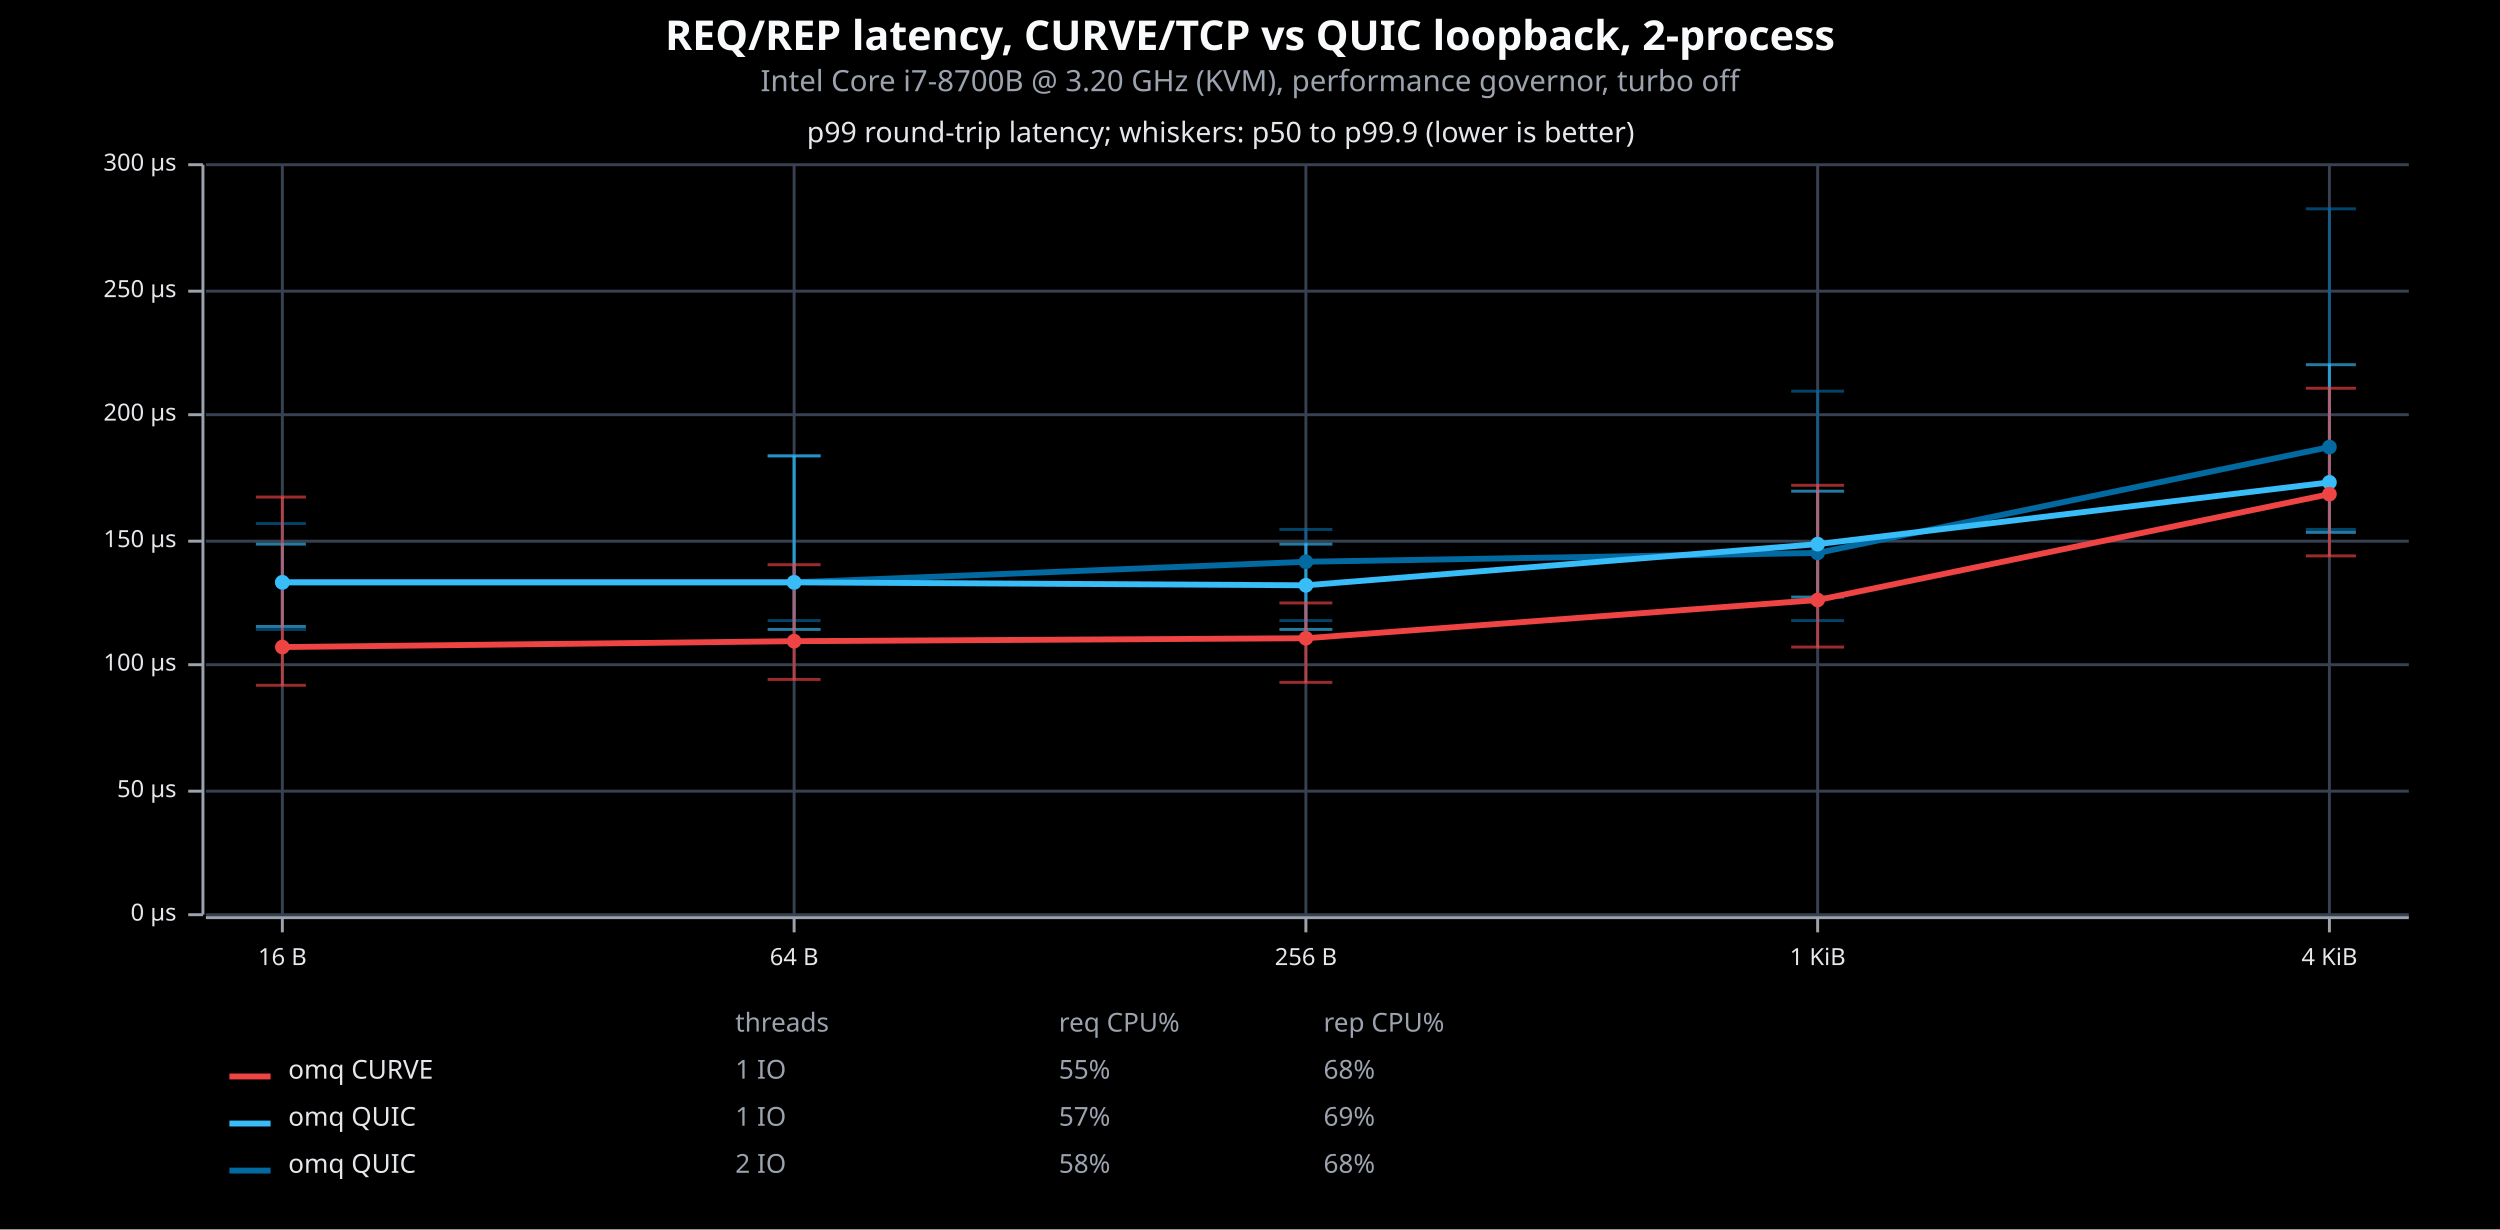
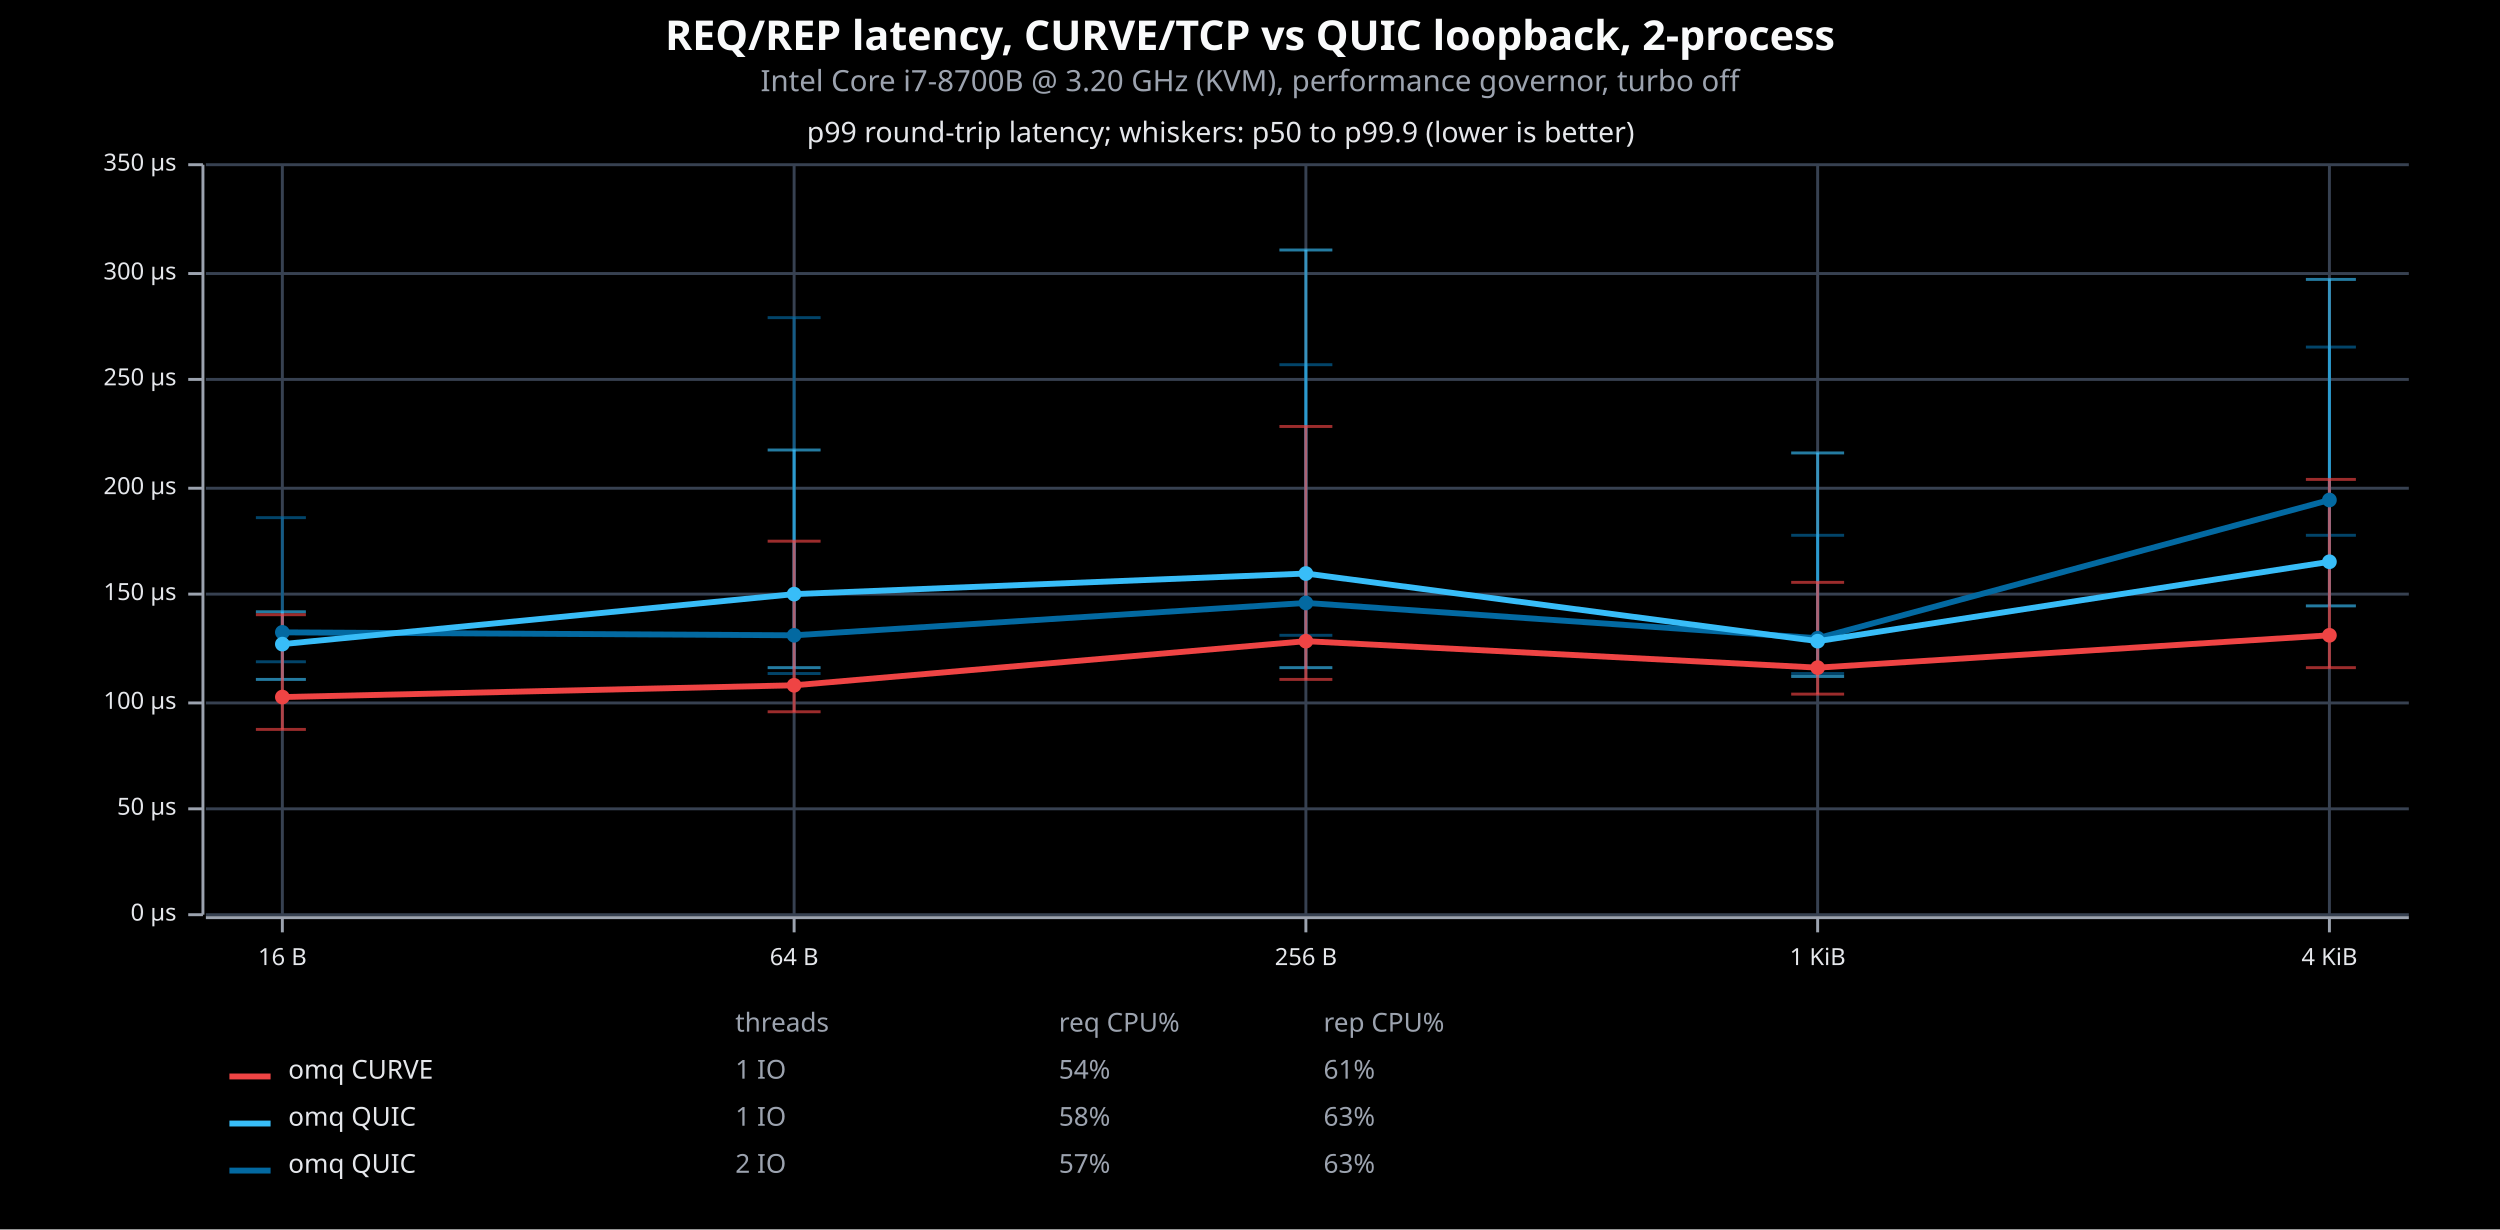
<svg xmlns="http://www.w3.org/2000/svg" viewBox="0 0 850 418" font-family="system-ui, -apple-system, sans-serif">
  <rect x="0" y="0" width="850" height="418" opacity="1" fill="#000000" stroke="none" />
  <text x="425" y="17" text-anchor="middle" font-family="sans-serif" font-size="14" font-weight="bold" fill="#F9FAFB">REQ/REP latency, CURVE/TCP vs QUIC loopback, 2-process</text>
  <text x="425" y="31" text-anchor="middle" font-family="sans-serif" font-size="10" fill="#9CA3AF">Intel Core i7-8700B @ 3.20 GHz (KVM), performance governor, turbo off</text>
  <text x="415" y="41" dy="0.76em" text-anchor="middle" font-family="sans-serif" font-size="9.677" opacity="1" fill="#E5E7EB">
p99 round-trip latency; whiskers: p50 to p99.9 (lower is better)
</text>
  <line opacity="1" stroke="#374151" stroke-width="1" x1="96" y1="311" x2="96" y2="56" />
  <line opacity="1" stroke="#374151" stroke-width="1" x1="270" y1="311" x2="270" y2="56" />
  <line opacity="1" stroke="#374151" stroke-width="1" x1="444" y1="311" x2="444" y2="56" />
  <line opacity="1" stroke="#374151" stroke-width="1" x1="618" y1="311" x2="618" y2="56" />
  <line opacity="1" stroke="#374151" stroke-width="1" x1="792" y1="311" x2="792" y2="56" />
  <line opacity="1" stroke="#374151" stroke-width="1" x1="70" y1="311" x2="819" y2="311" />
-   <line opacity="1" stroke="#374151" stroke-width="1" x1="70" y1="269" x2="819" y2="269" />
-   <line opacity="1" stroke="#374151" stroke-width="1" x1="70" y1="226" x2="819" y2="226" />
-   <line opacity="1" stroke="#374151" stroke-width="1" x1="70" y1="184" x2="819" y2="184" />
-   <line opacity="1" stroke="#374151" stroke-width="1" x1="70" y1="141" x2="819" y2="141" />
-   <line opacity="1" stroke="#374151" stroke-width="1" x1="70" y1="99" x2="819" y2="99" />
+   <line opacity="1" stroke="#374151" stroke-width="1" x1="70" y1="275" x2="819" y2="275" />
+   <line opacity="1" stroke="#374151" stroke-width="1" x1="70" y1="239" x2="819" y2="239" />
+   <line opacity="1" stroke="#374151" stroke-width="1" x1="70" y1="202" x2="819" y2="202" />
+   <line opacity="1" stroke="#374151" stroke-width="1" x1="70" y1="166" x2="819" y2="166" />
+   <line opacity="1" stroke="#374151" stroke-width="1" x1="70" y1="129" x2="819" y2="129" />
+   <line opacity="1" stroke="#374151" stroke-width="1" x1="70" y1="93" x2="819" y2="93" />
  <line opacity="1" stroke="#374151" stroke-width="1" x1="70" y1="56" x2="819" y2="56" />
  <polyline fill="none" opacity="1" stroke="#9CA3AF" stroke-width="1" points="69,56 69,311 " />
  <text x="60" y="311" dy="0.5ex" text-anchor="end" font-family="sans-serif" font-size="8.065" opacity="1" fill="#E5E7EB">
0 μs
</text>
  <polyline fill="none" opacity="1" stroke="#9CA3AF" stroke-width="1" points="64,311 69,311 " />
-   <text x="60" y="269" dy="0.5ex" text-anchor="end" font-family="sans-serif" font-size="8.065" opacity="1" fill="#E5E7EB">
+   <text x="60" y="275" dy="0.5ex" text-anchor="end" font-family="sans-serif" font-size="8.065" opacity="1" fill="#E5E7EB">
50 μs
</text>
-   <polyline fill="none" opacity="1" stroke="#9CA3AF" stroke-width="1" points="64,269 69,269 " />
-   <text x="60" y="226" dy="0.5ex" text-anchor="end" font-family="sans-serif" font-size="8.065" opacity="1" fill="#E5E7EB">
+   <polyline fill="none" opacity="1" stroke="#9CA3AF" stroke-width="1" points="64,275 69,275 " />
+   <text x="60" y="239" dy="0.5ex" text-anchor="end" font-family="sans-serif" font-size="8.065" opacity="1" fill="#E5E7EB">
100 μs
</text>
-   <polyline fill="none" opacity="1" stroke="#9CA3AF" stroke-width="1" points="64,226 69,226 " />
-   <text x="60" y="184" dy="0.5ex" text-anchor="end" font-family="sans-serif" font-size="8.065" opacity="1" fill="#E5E7EB">
+   <polyline fill="none" opacity="1" stroke="#9CA3AF" stroke-width="1" points="64,239 69,239 " />
+   <text x="60" y="202" dy="0.5ex" text-anchor="end" font-family="sans-serif" font-size="8.065" opacity="1" fill="#E5E7EB">
150 μs
</text>
-   <polyline fill="none" opacity="1" stroke="#9CA3AF" stroke-width="1" points="64,184 69,184 " />
-   <text x="60" y="141" dy="0.5ex" text-anchor="end" font-family="sans-serif" font-size="8.065" opacity="1" fill="#E5E7EB">
+   <polyline fill="none" opacity="1" stroke="#9CA3AF" stroke-width="1" points="64,202 69,202 " />
+   <text x="60" y="166" dy="0.5ex" text-anchor="end" font-family="sans-serif" font-size="8.065" opacity="1" fill="#E5E7EB">
200 μs
</text>
-   <polyline fill="none" opacity="1" stroke="#9CA3AF" stroke-width="1" points="64,141 69,141 " />
-   <text x="60" y="99" dy="0.5ex" text-anchor="end" font-family="sans-serif" font-size="8.065" opacity="1" fill="#E5E7EB">
+   <polyline fill="none" opacity="1" stroke="#9CA3AF" stroke-width="1" points="64,166 69,166 " />
+   <text x="60" y="129" dy="0.5ex" text-anchor="end" font-family="sans-serif" font-size="8.065" opacity="1" fill="#E5E7EB">
250 μs
</text>
-   <polyline fill="none" opacity="1" stroke="#9CA3AF" stroke-width="1" points="64,99 69,99 " />
+   <polyline fill="none" opacity="1" stroke="#9CA3AF" stroke-width="1" points="64,129 69,129 " />
+   <text x="60" y="93" dy="0.5ex" text-anchor="end" font-family="sans-serif" font-size="8.065" opacity="1" fill="#E5E7EB">
+ 300 μs
+ </text>
+   <polyline fill="none" opacity="1" stroke="#9CA3AF" stroke-width="1" points="64,93 69,93 " />
  <text x="60" y="56" dy="0.5ex" text-anchor="end" font-family="sans-serif" font-size="8.065" opacity="1" fill="#E5E7EB">
- 300 μs
+ 350 μs
</text>
  <polyline fill="none" opacity="1" stroke="#9CA3AF" stroke-width="1" points="64,56 69,56 " />
  <polyline fill="none" opacity="1" stroke="#9CA3AF" stroke-width="1" points="70,312 819,312 " />
  <text x="96" y="322" dy="0.76em" text-anchor="middle" font-family="sans-serif" font-size="8.065" opacity="1" fill="#E5E7EB">
16 B
</text>
  <polyline fill="none" opacity="1" stroke="#9CA3AF" stroke-width="1" points="96,312 96,317 " />
  <text x="270" y="322" dy="0.76em" text-anchor="middle" font-family="sans-serif" font-size="8.065" opacity="1" fill="#E5E7EB">
64 B
</text>
  <polyline fill="none" opacity="1" stroke="#9CA3AF" stroke-width="1" points="270,312 270,317 " />
  <text x="444" y="322" dy="0.76em" text-anchor="middle" font-family="sans-serif" font-size="8.065" opacity="1" fill="#E5E7EB">
256 B
</text>
  <polyline fill="none" opacity="1" stroke="#9CA3AF" stroke-width="1" points="444,312 444,317 " />
  <text x="618" y="322" dy="0.76em" text-anchor="middle" font-family="sans-serif" font-size="8.065" opacity="1" fill="#E5E7EB">
1 KiB
</text>
  <polyline fill="none" opacity="1" stroke="#9CA3AF" stroke-width="1" points="618,312 618,317 " />
  <text x="792" y="322" dy="0.76em" text-anchor="middle" font-family="sans-serif" font-size="8.065" opacity="1" fill="#E5E7EB">
4 KiB
</text>
  <polyline fill="none" opacity="1" stroke="#9CA3AF" stroke-width="1" points="792,312 792,317 " />
-   <polyline fill="none" opacity="0.65" stroke="#0369A1" stroke-width="1" points="96,214 96,178 " />
-   <polyline fill="none" opacity="0.65" stroke="#0369A1" stroke-width="1" points="87,214 104,214 " />
-   <polyline fill="none" opacity="0.65" stroke="#0369A1" stroke-width="1" points="87,178 104,178 " />
-   <polyline fill="none" opacity="0.65" stroke="#0369A1" stroke-width="1" points="270,211 270,155 " />
-   <polyline fill="none" opacity="0.65" stroke="#0369A1" stroke-width="1" points="261,211 279,211 " />
-   <polyline fill="none" opacity="0.65" stroke="#0369A1" stroke-width="1" points="261,155 279,155 " />
-   <polyline fill="none" opacity="0.65" stroke="#0369A1" stroke-width="1" points="444,211 444,180 " />
-   <polyline fill="none" opacity="0.65" stroke="#0369A1" stroke-width="1" points="435,211 453,211 " />
-   <polyline fill="none" opacity="0.65" stroke="#0369A1" stroke-width="1" points="435,180 453,180 " />
-   <polyline fill="none" opacity="0.65" stroke="#0369A1" stroke-width="1" points="618,211 618,133 " />
-   <polyline fill="none" opacity="0.65" stroke="#0369A1" stroke-width="1" points="609,211 627,211 " />
-   <polyline fill="none" opacity="0.65" stroke="#0369A1" stroke-width="1" points="609,133 627,133 " />
-   <polyline fill="none" opacity="0.65" stroke="#0369A1" stroke-width="1" points="792,180 792,71 " />
-   <polyline fill="none" opacity="0.65" stroke="#0369A1" stroke-width="1" points="784,180 801,180 " />
-   <polyline fill="none" opacity="0.65" stroke="#0369A1" stroke-width="1" points="784,71 801,71 " />
-   <polyline fill="none" opacity="0.65" stroke="#38BDF8" stroke-width="1" points="96,213 96,185 " />
-   <polyline fill="none" opacity="0.65" stroke="#38BDF8" stroke-width="1" points="87,213 104,213 " />
-   <polyline fill="none" opacity="0.65" stroke="#38BDF8" stroke-width="1" points="87,185 104,185 " />
-   <polyline fill="none" opacity="0.65" stroke="#38BDF8" stroke-width="1" points="270,214 270,155 " />
-   <polyline fill="none" opacity="0.65" stroke="#38BDF8" stroke-width="1" points="261,214 279,214 " />
-   <polyline fill="none" opacity="0.65" stroke="#38BDF8" stroke-width="1" points="261,155 279,155 " />
-   <polyline fill="none" opacity="0.65" stroke="#38BDF8" stroke-width="1" points="444,214 444,185 " />
-   <polyline fill="none" opacity="0.65" stroke="#38BDF8" stroke-width="1" points="435,214 453,214 " />
-   <polyline fill="none" opacity="0.65" stroke="#38BDF8" stroke-width="1" points="435,185 453,185 " />
-   <polyline fill="none" opacity="0.65" stroke="#38BDF8" stroke-width="1" points="618,203 618,167 " />
-   <polyline fill="none" opacity="0.65" stroke="#38BDF8" stroke-width="1" points="609,203 627,203 " />
-   <polyline fill="none" opacity="0.65" stroke="#38BDF8" stroke-width="1" points="609,167 627,167 " />
-   <polyline fill="none" opacity="0.65" stroke="#38BDF8" stroke-width="1" points="792,181 792,124 " />
-   <polyline fill="none" opacity="0.65" stroke="#38BDF8" stroke-width="1" points="784,181 801,181 " />
-   <polyline fill="none" opacity="0.65" stroke="#38BDF8" stroke-width="1" points="784,124 801,124 " />
-   <polyline fill="none" opacity="0.65" stroke="#EF4444" stroke-width="1" points="96,233 96,169 " />
-   <polyline fill="none" opacity="0.65" stroke="#EF4444" stroke-width="1" points="87,233 104,233 " />
-   <polyline fill="none" opacity="0.65" stroke="#EF4444" stroke-width="1" points="87,169 104,169 " />
-   <polyline fill="none" opacity="0.65" stroke="#EF4444" stroke-width="1" points="270,231 270,192 " />
-   <polyline fill="none" opacity="0.65" stroke="#EF4444" stroke-width="1" points="261,231 279,231 " />
-   <polyline fill="none" opacity="0.65" stroke="#EF4444" stroke-width="1" points="261,192 279,192 " />
-   <polyline fill="none" opacity="0.65" stroke="#EF4444" stroke-width="1" points="444,232 444,205 " />
-   <polyline fill="none" opacity="0.65" stroke="#EF4444" stroke-width="1" points="435,232 453,232 " />
-   <polyline fill="none" opacity="0.65" stroke="#EF4444" stroke-width="1" points="435,205 453,205 " />
-   <polyline fill="none" opacity="0.65" stroke="#EF4444" stroke-width="1" points="618,220 618,165 " />
-   <polyline fill="none" opacity="0.65" stroke="#EF4444" stroke-width="1" points="609,220 627,220 " />
-   <polyline fill="none" opacity="0.65" stroke="#EF4444" stroke-width="1" points="609,165 627,165 " />
-   <polyline fill="none" opacity="0.65" stroke="#EF4444" stroke-width="1" points="792,189 792,132 " />
-   <polyline fill="none" opacity="0.65" stroke="#EF4444" stroke-width="1" points="784,189 801,189 " />
-   <polyline fill="none" opacity="0.65" stroke="#EF4444" stroke-width="1" points="784,132 801,132 " />
-   <polyline fill="none" opacity="1" stroke="#0369A1" stroke-width="2" points="96,198 270,198 444,191 618,188 792,152 " />
-   <circle cx="96" cy="198" r="2.5" opacity="1" fill="#0369A1" stroke="none" stroke-width="1" />
-   <circle cx="270" cy="198" r="2.5" opacity="1" fill="#0369A1" stroke="none" stroke-width="1" />
-   <circle cx="444" cy="191" r="2.5" opacity="1" fill="#0369A1" stroke="none" stroke-width="1" />
-   <circle cx="618" cy="188" r="2.5" opacity="1" fill="#0369A1" stroke="none" stroke-width="1" />
-   <circle cx="792" cy="152" r="2.5" opacity="1" fill="#0369A1" stroke="none" stroke-width="1" />
-   <polyline fill="none" opacity="1" stroke="#38BDF8" stroke-width="2" points="96,198 270,198 444,199 618,185 792,164 " />
-   <circle cx="96" cy="198" r="2.5" opacity="1" fill="#38BDF8" stroke="none" stroke-width="1" />
-   <circle cx="270" cy="198" r="2.5" opacity="1" fill="#38BDF8" stroke="none" stroke-width="1" />
-   <circle cx="444" cy="199" r="2.5" opacity="1" fill="#38BDF8" stroke="none" stroke-width="1" />
-   <circle cx="618" cy="185" r="2.5" opacity="1" fill="#38BDF8" stroke="none" stroke-width="1" />
-   <circle cx="792" cy="164" r="2.5" opacity="1" fill="#38BDF8" stroke="none" stroke-width="1" />
-   <polyline fill="none" opacity="1" stroke="#EF4444" stroke-width="2" points="96,220 270,218 444,217 618,204 792,168 " />
-   <circle cx="96" cy="220" r="2.5" opacity="1" fill="#EF4444" stroke="none" stroke-width="1" />
-   <circle cx="270" cy="218" r="2.5" opacity="1" fill="#EF4444" stroke="none" stroke-width="1" />
-   <circle cx="444" cy="217" r="2.5" opacity="1" fill="#EF4444" stroke="none" stroke-width="1" />
-   <circle cx="618" cy="204" r="2.5" opacity="1" fill="#EF4444" stroke="none" stroke-width="1" />
-   <circle cx="792" cy="168" r="2.5" opacity="1" fill="#EF4444" stroke="none" stroke-width="1" />
+   <polyline fill="none" opacity="0.65" stroke="#0369A1" stroke-width="1" points="96,225 96,176 " />
+   <polyline fill="none" opacity="0.65" stroke="#0369A1" stroke-width="1" points="87,225 104,225 " />
+   <polyline fill="none" opacity="0.65" stroke="#0369A1" stroke-width="1" points="87,176 104,176 " />
+   <polyline fill="none" opacity="0.65" stroke="#0369A1" stroke-width="1" points="270,229 270,108 " />
+   <polyline fill="none" opacity="0.65" stroke="#0369A1" stroke-width="1" points="261,229 279,229 " />
+   <polyline fill="none" opacity="0.65" stroke="#0369A1" stroke-width="1" points="261,108 279,108 " />
+   <polyline fill="none" opacity="0.65" stroke="#0369A1" stroke-width="1" points="444,216 444,124 " />
+   <polyline fill="none" opacity="0.65" stroke="#0369A1" stroke-width="1" points="435,216 453,216 " />
+   <polyline fill="none" opacity="0.65" stroke="#0369A1" stroke-width="1" points="435,124 453,124 " />
+   <polyline fill="none" opacity="0.65" stroke="#0369A1" stroke-width="1" points="618,229 618,182 " />
+   <polyline fill="none" opacity="0.65" stroke="#0369A1" stroke-width="1" points="609,229 627,229 " />
+   <polyline fill="none" opacity="0.65" stroke="#0369A1" stroke-width="1" points="609,182 627,182 " />
+   <polyline fill="none" opacity="0.65" stroke="#0369A1" stroke-width="1" points="792,182 792,118 " />
+   <polyline fill="none" opacity="0.65" stroke="#0369A1" stroke-width="1" points="784,182 801,182 " />
+   <polyline fill="none" opacity="0.65" stroke="#0369A1" stroke-width="1" points="784,118 801,118 " />
+   <polyline fill="none" opacity="0.65" stroke="#38BDF8" stroke-width="1" points="96,231 96,208 " />
+   <polyline fill="none" opacity="0.65" stroke="#38BDF8" stroke-width="1" points="87,231 104,231 " />
+   <polyline fill="none" opacity="0.65" stroke="#38BDF8" stroke-width="1" points="87,208 104,208 " />
+   <polyline fill="none" opacity="0.65" stroke="#38BDF8" stroke-width="1" points="270,227 270,153 " />
+   <polyline fill="none" opacity="0.65" stroke="#38BDF8" stroke-width="1" points="261,227 279,227 " />
+   <polyline fill="none" opacity="0.65" stroke="#38BDF8" stroke-width="1" points="261,153 279,153 " />
+   <polyline fill="none" opacity="0.65" stroke="#38BDF8" stroke-width="1" points="444,227 444,85 " />
+   <polyline fill="none" opacity="0.65" stroke="#38BDF8" stroke-width="1" points="435,227 453,227 " />
+   <polyline fill="none" opacity="0.65" stroke="#38BDF8" stroke-width="1" points="435,85 453,85 " />
+   <polyline fill="none" opacity="0.65" stroke="#38BDF8" stroke-width="1" points="618,230 618,154 " />
+   <polyline fill="none" opacity="0.65" stroke="#38BDF8" stroke-width="1" points="609,230 627,230 " />
+   <polyline fill="none" opacity="0.65" stroke="#38BDF8" stroke-width="1" points="609,154 627,154 " />
+   <polyline fill="none" opacity="0.65" stroke="#38BDF8" stroke-width="1" points="792,206 792,95 " />
+   <polyline fill="none" opacity="0.65" stroke="#38BDF8" stroke-width="1" points="784,206 801,206 " />
+   <polyline fill="none" opacity="0.65" stroke="#38BDF8" stroke-width="1" points="784,95 801,95 " />
+   <polyline fill="none" opacity="0.65" stroke="#EF4444" stroke-width="1" points="96,248 96,209 " />
+   <polyline fill="none" opacity="0.65" stroke="#EF4444" stroke-width="1" points="87,248 104,248 " />
+   <polyline fill="none" opacity="0.65" stroke="#EF4444" stroke-width="1" points="87,209 104,209 " />
+   <polyline fill="none" opacity="0.65" stroke="#EF4444" stroke-width="1" points="270,242 270,184 " />
+   <polyline fill="none" opacity="0.65" stroke="#EF4444" stroke-width="1" points="261,242 279,242 " />
+   <polyline fill="none" opacity="0.65" stroke="#EF4444" stroke-width="1" points="261,184 279,184 " />
+   <polyline fill="none" opacity="0.65" stroke="#EF4444" stroke-width="1" points="444,231 444,145 " />
+   <polyline fill="none" opacity="0.65" stroke="#EF4444" stroke-width="1" points="435,231 453,231 " />
+   <polyline fill="none" opacity="0.65" stroke="#EF4444" stroke-width="1" points="435,145 453,145 " />
+   <polyline fill="none" opacity="0.65" stroke="#EF4444" stroke-width="1" points="618,236 618,198 " />
+   <polyline fill="none" opacity="0.65" stroke="#EF4444" stroke-width="1" points="609,236 627,236 " />
+   <polyline fill="none" opacity="0.65" stroke="#EF4444" stroke-width="1" points="609,198 627,198 " />
+   <polyline fill="none" opacity="0.65" stroke="#EF4444" stroke-width="1" points="792,227 792,163 " />
+   <polyline fill="none" opacity="0.65" stroke="#EF4444" stroke-width="1" points="784,227 801,227 " />
+   <polyline fill="none" opacity="0.65" stroke="#EF4444" stroke-width="1" points="784,163 801,163 " />
+   <polyline fill="none" opacity="1" stroke="#0369A1" stroke-width="2" points="96,215 270,216 444,205 618,217 792,170 " />
+   <circle cx="96" cy="215" r="2.5" opacity="1" fill="#0369A1" stroke="none" stroke-width="1" />
+   <circle cx="270" cy="216" r="2.5" opacity="1" fill="#0369A1" stroke="none" stroke-width="1" />
+   <circle cx="444" cy="205" r="2.5" opacity="1" fill="#0369A1" stroke="none" stroke-width="1" />
+   <circle cx="618" cy="217" r="2.5" opacity="1" fill="#0369A1" stroke="none" stroke-width="1" />
+   <circle cx="792" cy="170" r="2.5" opacity="1" fill="#0369A1" stroke="none" stroke-width="1" />
+   <polyline fill="none" opacity="1" stroke="#38BDF8" stroke-width="2" points="96,219 270,202 444,195 618,218 792,191 " />
+   <circle cx="96" cy="219" r="2.5" opacity="1" fill="#38BDF8" stroke="none" stroke-width="1" />
+   <circle cx="270" cy="202" r="2.5" opacity="1" fill="#38BDF8" stroke="none" stroke-width="1" />
+   <circle cx="444" cy="195" r="2.5" opacity="1" fill="#38BDF8" stroke="none" stroke-width="1" />
+   <circle cx="618" cy="218" r="2.5" opacity="1" fill="#38BDF8" stroke="none" stroke-width="1" />
+   <circle cx="792" cy="191" r="2.5" opacity="1" fill="#38BDF8" stroke="none" stroke-width="1" />
+   <polyline fill="none" opacity="1" stroke="#EF4444" stroke-width="2" points="96,237 270,233 444,218 618,227 792,216 " />
+   <circle cx="96" cy="237" r="2.5" opacity="1" fill="#EF4444" stroke="none" stroke-width="1" />
+   <circle cx="270" cy="233" r="2.5" opacity="1" fill="#EF4444" stroke="none" stroke-width="1" />
+   <circle cx="444" cy="218" r="2.5" opacity="1" fill="#EF4444" stroke="none" stroke-width="1" />
+   <circle cx="618" cy="227" r="2.5" opacity="1" fill="#EF4444" stroke="none" stroke-width="1" />
+   <circle cx="792" cy="216" r="2.5" opacity="1" fill="#EF4444" stroke="none" stroke-width="1" />
  <text x="250" y="344" dy="0.76em" text-anchor="start" font-family="sans-serif" font-size="8.871" opacity="1" fill="#9CA3AF">
threads
</text>
  <text x="360" y="344" dy="0.76em" text-anchor="start" font-family="sans-serif" font-size="8.871" opacity="1" fill="#9CA3AF">
req CPU%
</text>
  <text x="450" y="344" dy="0.76em" text-anchor="start" font-family="sans-serif" font-size="8.871" opacity="1" fill="#9CA3AF">
rep CPU%
</text>
  <polyline fill="none" opacity="1" stroke="#EF4444" stroke-width="2" points="78,366 92,366 " />
  <text x="98" y="360" dy="0.76em" text-anchor="start" font-family="sans-serif" font-size="8.871" opacity="1" fill="#E5E7EB">
omq CURVE
</text>
  <text x="250" y="360" dy="0.76em" text-anchor="start" font-family="sans-serif" font-size="8.871" opacity="1" fill="#9CA3AF">
1 IO
</text>
  <text x="360" y="360" dy="0.76em" text-anchor="start" font-family="sans-serif" font-size="8.871" opacity="1" fill="#9CA3AF">
- 55%
+ 54%
</text>
  <text x="450" y="360" dy="0.76em" text-anchor="start" font-family="sans-serif" font-size="8.871" opacity="1" fill="#9CA3AF">
- 68%
+ 61%
</text>
  <polyline fill="none" opacity="1" stroke="#38BDF8" stroke-width="2" points="78,382 92,382 " />
  <text x="98" y="376" dy="0.76em" text-anchor="start" font-family="sans-serif" font-size="8.871" opacity="1" fill="#E5E7EB">
omq QUIC
</text>
  <text x="250" y="376" dy="0.76em" text-anchor="start" font-family="sans-serif" font-size="8.871" opacity="1" fill="#9CA3AF">
1 IO
</text>
  <text x="360" y="376" dy="0.76em" text-anchor="start" font-family="sans-serif" font-size="8.871" opacity="1" fill="#9CA3AF">
- 57%
+ 58%
</text>
  <text x="450" y="376" dy="0.76em" text-anchor="start" font-family="sans-serif" font-size="8.871" opacity="1" fill="#9CA3AF">
- 69%
+ 63%
</text>
  <polyline fill="none" opacity="1" stroke="#0369A1" stroke-width="2" points="78,398 92,398 " />
  <text x="98" y="392" dy="0.76em" text-anchor="start" font-family="sans-serif" font-size="8.871" opacity="1" fill="#E5E7EB">
omq QUIC
</text>
  <text x="250" y="392" dy="0.76em" text-anchor="start" font-family="sans-serif" font-size="8.871" opacity="1" fill="#9CA3AF">
2 IO
</text>
  <text x="360" y="392" dy="0.76em" text-anchor="start" font-family="sans-serif" font-size="8.871" opacity="1" fill="#9CA3AF">
- 58%
+ 57%
</text>
  <text x="450" y="392" dy="0.76em" text-anchor="start" font-family="sans-serif" font-size="8.871" opacity="1" fill="#9CA3AF">
- 68%
+ 63%
</text>
</svg>
